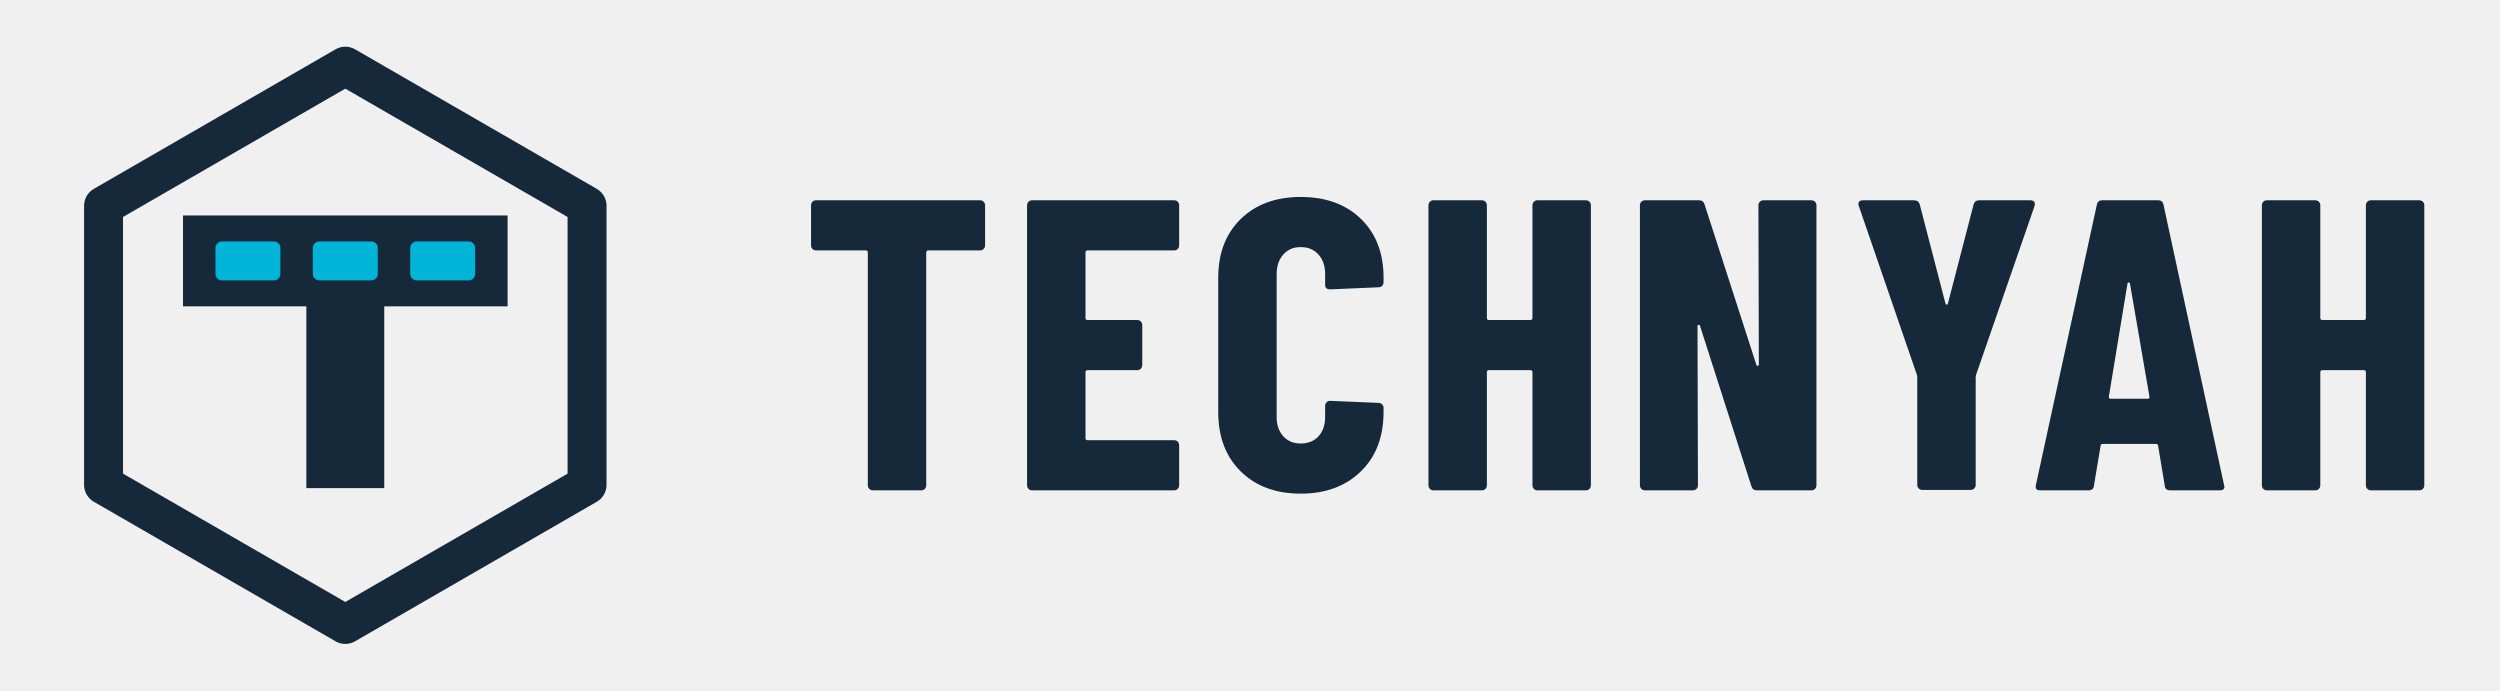
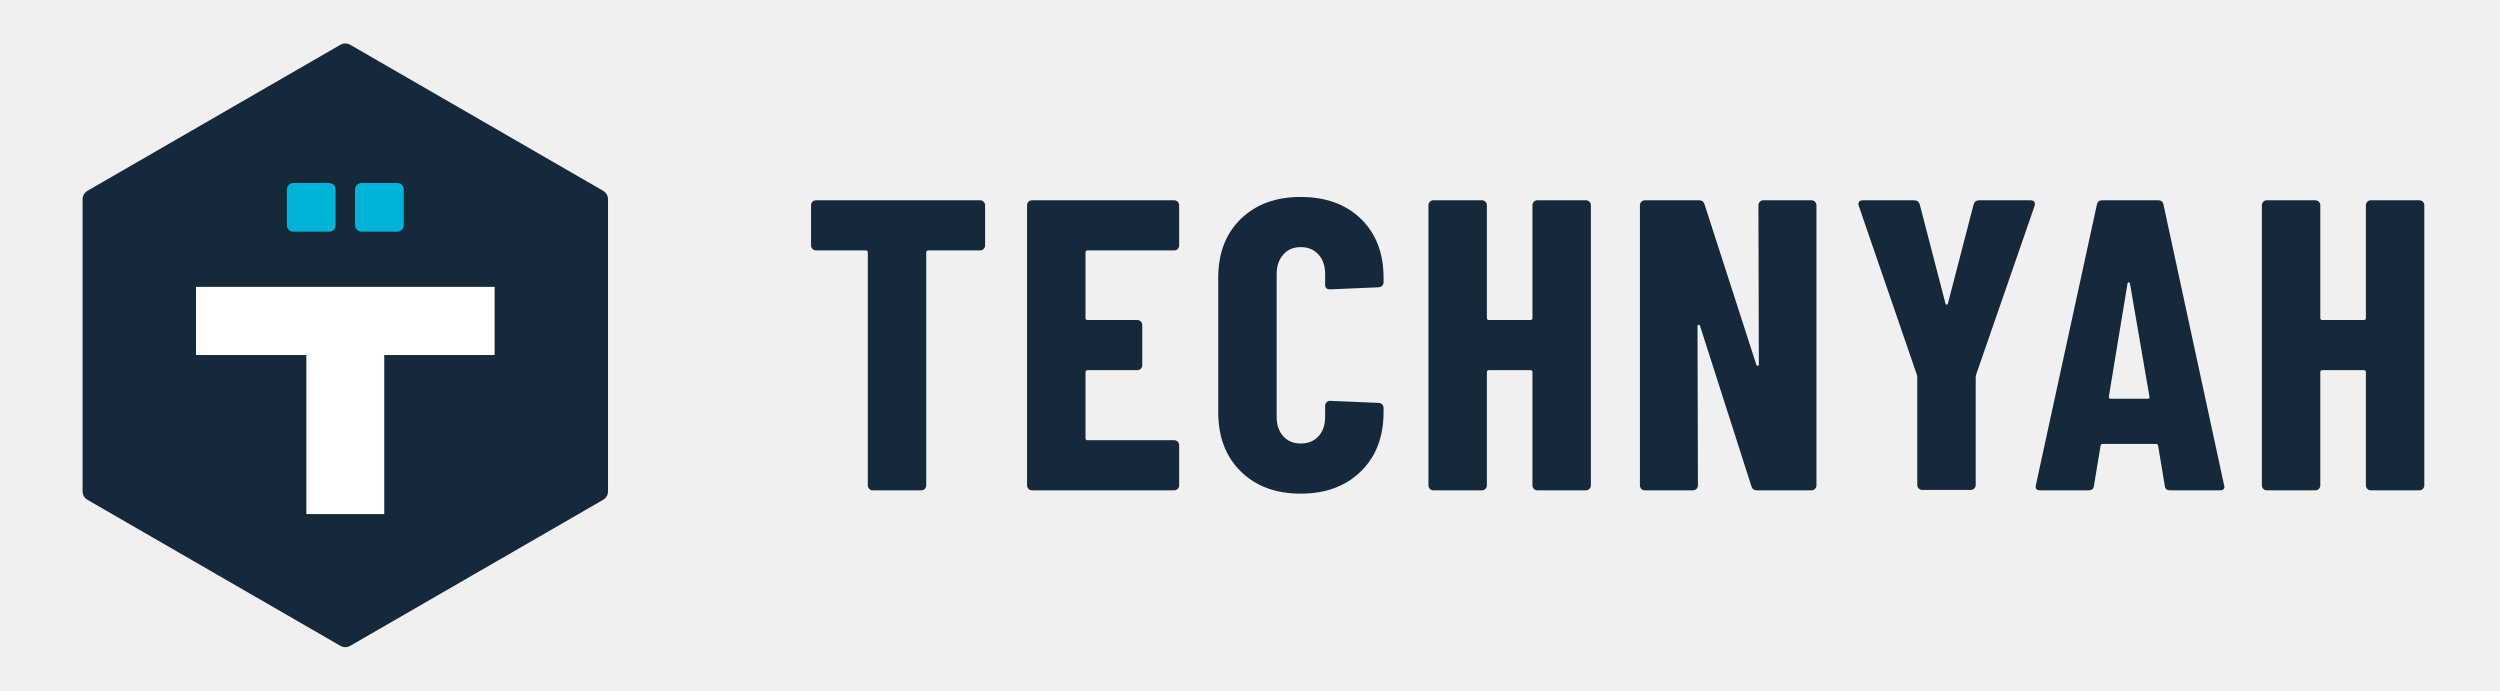
<svg xmlns="http://www.w3.org/2000/svg" viewBox="0 0 724 200" fill="none">
  <g transform="translate(6 6) scale(0.94)">
-     <path d="M100 14 L174.48 57 L174.48 143 L100 186 L25.52 143 L25.52 57 Z" fill="none" stroke="#16293A" stroke-width="12" stroke-linejoin="round" />
-     <rect x="50" y="60" width="100" height="28" fill="#16293A" />
-     <rect x="88" y="87.5" width="24" height="56.5" fill="#16293A" />
-     <rect x="60" y="68" width="20" height="12" rx="2" fill="#00B4D8" />
-     <rect x="90" y="68" width="20" height="12" rx="2" fill="#00B4D8" />
-     <rect x="120" y="68" width="20" height="12" rx="2" fill="#00B4D8" />
+     <path d="M100 10 L177.94 55 L177.94 145 L100 190 L22.06 145 L22.06 55 Z" fill="#16293A" stroke="#16293A" stroke-width="6" stroke-linejoin="round" />
+     <rect x="54" y="82" width="92" height="21" fill="#FFFFFF" />
+     <rect x="88" y="102.5" width="24" height="49.5" fill="#FFFFFF" />
+     <rect x="82" y="50" width="15" height="15" rx="2" fill="#00B4D8" />
+     <rect x="103" y="50" width="15" height="15" rx="2" fill="#00B4D8" />
  </g>
  <path d="M283.84 58Q284.44 58 284.86 58.42Q285.28 58.84 285.28 59.44L285.28 71.08Q285.28 71.68 284.86 72.10Q284.44 72.52 283.84 72.52L268.84 72.52Q268.24 72.52 268.24 73.12L268.24 140.56Q268.24 141.16 267.82 141.58Q267.40 142 266.80 142L252.76 142Q252.16 142 251.74 141.58Q251.32 141.16 251.32 140.56L251.32 73.12Q251.32 72.52 250.72 72.52L236.32 72.52Q235.72 72.52 235.30 72.10Q234.88 71.68 234.88 71.08L234.88 59.44Q234.88 58.84 235.30 58.42Q235.72 58 236.32 58M341.48 71.08Q341.48 71.68 341.06 72.10Q340.64 72.52 340.04 72.52L314.96 72.52Q314.36 72.52 314.36 73.12L314.36 92.08Q314.36 92.68 314.96 92.68L329.36 92.68Q329.96 92.68 330.38 93.10Q330.80 93.52 330.80 94.12L330.80 105.76Q330.80 106.36 330.38 106.78Q329.96 107.20 329.36 107.20L314.96 107.20Q314.36 107.20 314.36 107.80L314.36 126.88Q314.36 127.48 314.96 127.48L340.04 127.48Q340.64 127.48 341.06 127.90Q341.48 128.32 341.48 128.92L341.48 140.56Q341.48 141.16 341.06 141.58Q340.64 142 340.04 142L298.88 142Q298.28 142 297.86 141.58Q297.44 141.16 297.44 140.56L297.44 59.44Q297.44 58.84 297.86 58.42Q298.28 58 298.88 58L340.04 58Q340.64 58 341.06 58.42Q341.48 58.84 341.48 59.44M376.68 142.96Q365.88 142.96 359.34 136.54Q352.80 130.12 352.80 119.32L352.80 80.44Q352.80 69.76 359.34 63.40Q365.88 57.04 376.68 57.04Q387.60 57.04 394.14 63.40Q400.68 69.76 400.68 80.44L400.68 81.76Q400.68 82.36 400.26 82.78Q399.84 83.20 399.24 83.20L385.20 83.80Q383.76 83.80 383.76 82.48L383.76 79.36Q383.76 75.88 381.84 73.72Q379.92 71.56 376.68 71.56Q373.56 71.56 371.64 73.72Q369.72 75.88 369.72 79.36L369.72 120.76Q369.72 124.24 371.64 126.34Q373.56 128.44 376.68 128.44Q379.92 128.44 381.84 126.34Q383.76 124.24 383.76 120.76L383.76 117.52Q383.76 116.92 384.18 116.50Q384.60 116.08 385.20 116.08L399.24 116.68Q399.84 116.68 400.26 117.10Q400.68 117.52 400.68 118.12L400.68 119.32Q400.68 130.12 394.08 136.54Q387.48 142.96 376.68 142.96M443.80 59.44Q443.80 58.84 444.22 58.42Q444.64 58 445.24 58L459.28 58Q459.88 58 460.30 58.42Q460.72 58.84 460.72 59.44L460.72 140.56Q460.72 141.16 460.30 141.58Q459.88 142 459.28 142L445.24 142Q444.64 142 444.22 141.58Q443.80 141.16 443.80 140.56L443.80 107.80Q443.80 107.20 443.20 107.20L431.20 107.20Q430.60 107.20 430.60 107.80L430.60 140.56Q430.60 141.16 430.18 141.58Q429.76 142 429.16 142L415.12 142Q414.52 142 414.10 141.58Q413.68 141.16 413.68 140.56L413.68 59.44Q413.68 58.84 414.10 58.42Q414.52 58 415.12 58L429.16 58Q429.76 58 430.18 58.42Q430.60 58.84 430.60 59.44L430.60 92.08Q430.60 92.68 431.20 92.68L443.20 92.68Q443.80 92.68 443.80 92.08M509.24 59.44Q509.24 58.84 509.66 58.42Q510.08 58 510.68 58L524.60 58Q525.20 58 525.62 58.42Q526.04 58.84 526.04 59.44L526.04 140.56Q526.04 141.16 525.62 141.58Q525.20 142 524.60 142L508.76 142Q507.56 142 507.20 140.80L492.32 94.36Q492.20 94 491.90 94.06Q491.60 94.12 491.60 94.48L491.72 140.56Q491.72 141.16 491.30 141.58Q490.88 142 490.28 142L476.36 142Q475.76 142 475.34 141.58Q474.92 141.16 474.92 140.56L474.92 59.44Q474.92 58.84 475.34 58.42Q475.76 58 476.36 58L492.08 58Q493.28 58 493.64 59.20L508.64 105.64Q508.76 106 509.06 105.94Q509.36 105.88 509.36 105.52M556.68 141.88Q556.08 141.88 555.66 141.46Q555.24 141.04 555.24 140.44L555.24 109.24L555.12 108.52L538.32 59.68Q538.20 59.44 538.20 59.08Q538.20 58 539.52 58L554.28 58Q555.60 58 555.96 59.20L563.40 87.88Q563.52 88.24 563.76 88.24Q564 88.24 564.12 87.88L571.56 59.20Q571.92 58 573.24 58L588 58Q588.72 58 589.08 58.42Q589.44 58.84 589.20 59.68L572.28 108.52L572.16 109.24L572.16 140.44Q572.16 141.04 571.74 141.46Q571.32 141.88 570.72 141.88M628.48 142Q627.04 142 626.92 140.68L625 129.16Q625 128.56 624.28 128.56L609.04 128.56Q608.32 128.56 608.32 129.16L606.40 140.68Q606.28 142 604.84 142L590.80 142Q589.24 142 589.60 140.44L607.24 59.32Q607.48 58 608.80 58L625 58Q626.32 58 626.56 59.32L644.08 140.44L644.20 140.92Q644.20 142 642.88 142L628.48 142M610.72 114.88Q610.72 115.48 611.20 115.48L622 115.48Q622.60 115.48 622.48 114.88L616.84 82.12Q616.72 81.76 616.48 81.76Q616.24 81.76 616.12 82.12M685.16 59.44Q685.16 58.84 685.58 58.42Q686 58 686.60 58L700.64 58Q701.24 58 701.66 58.42Q702.08 58.84 702.08 59.44L702.08 140.56Q702.08 141.16 701.66 141.58Q701.24 142 700.64 142L686.60 142Q686 142 685.58 141.58Q685.16 141.16 685.16 140.56L685.16 107.80Q685.16 107.20 684.56 107.20L672.56 107.20Q671.96 107.20 671.96 107.80L671.96 140.56Q671.96 141.16 671.54 141.58Q671.12 142 670.52 142L656.48 142Q655.88 142 655.46 141.58Q655.04 141.16 655.04 140.56L655.04 59.44Q655.04 58.84 655.46 58.42Q655.88 58 656.48 58L670.52 58Q671.12 58 671.54 58.42Q671.96 58.84 671.96 59.44L671.96 92.08Q671.96 92.68 672.56 92.68L684.56 92.68Q685.16 92.68 685.16 92.08" fill="#16293A" />
</svg>
